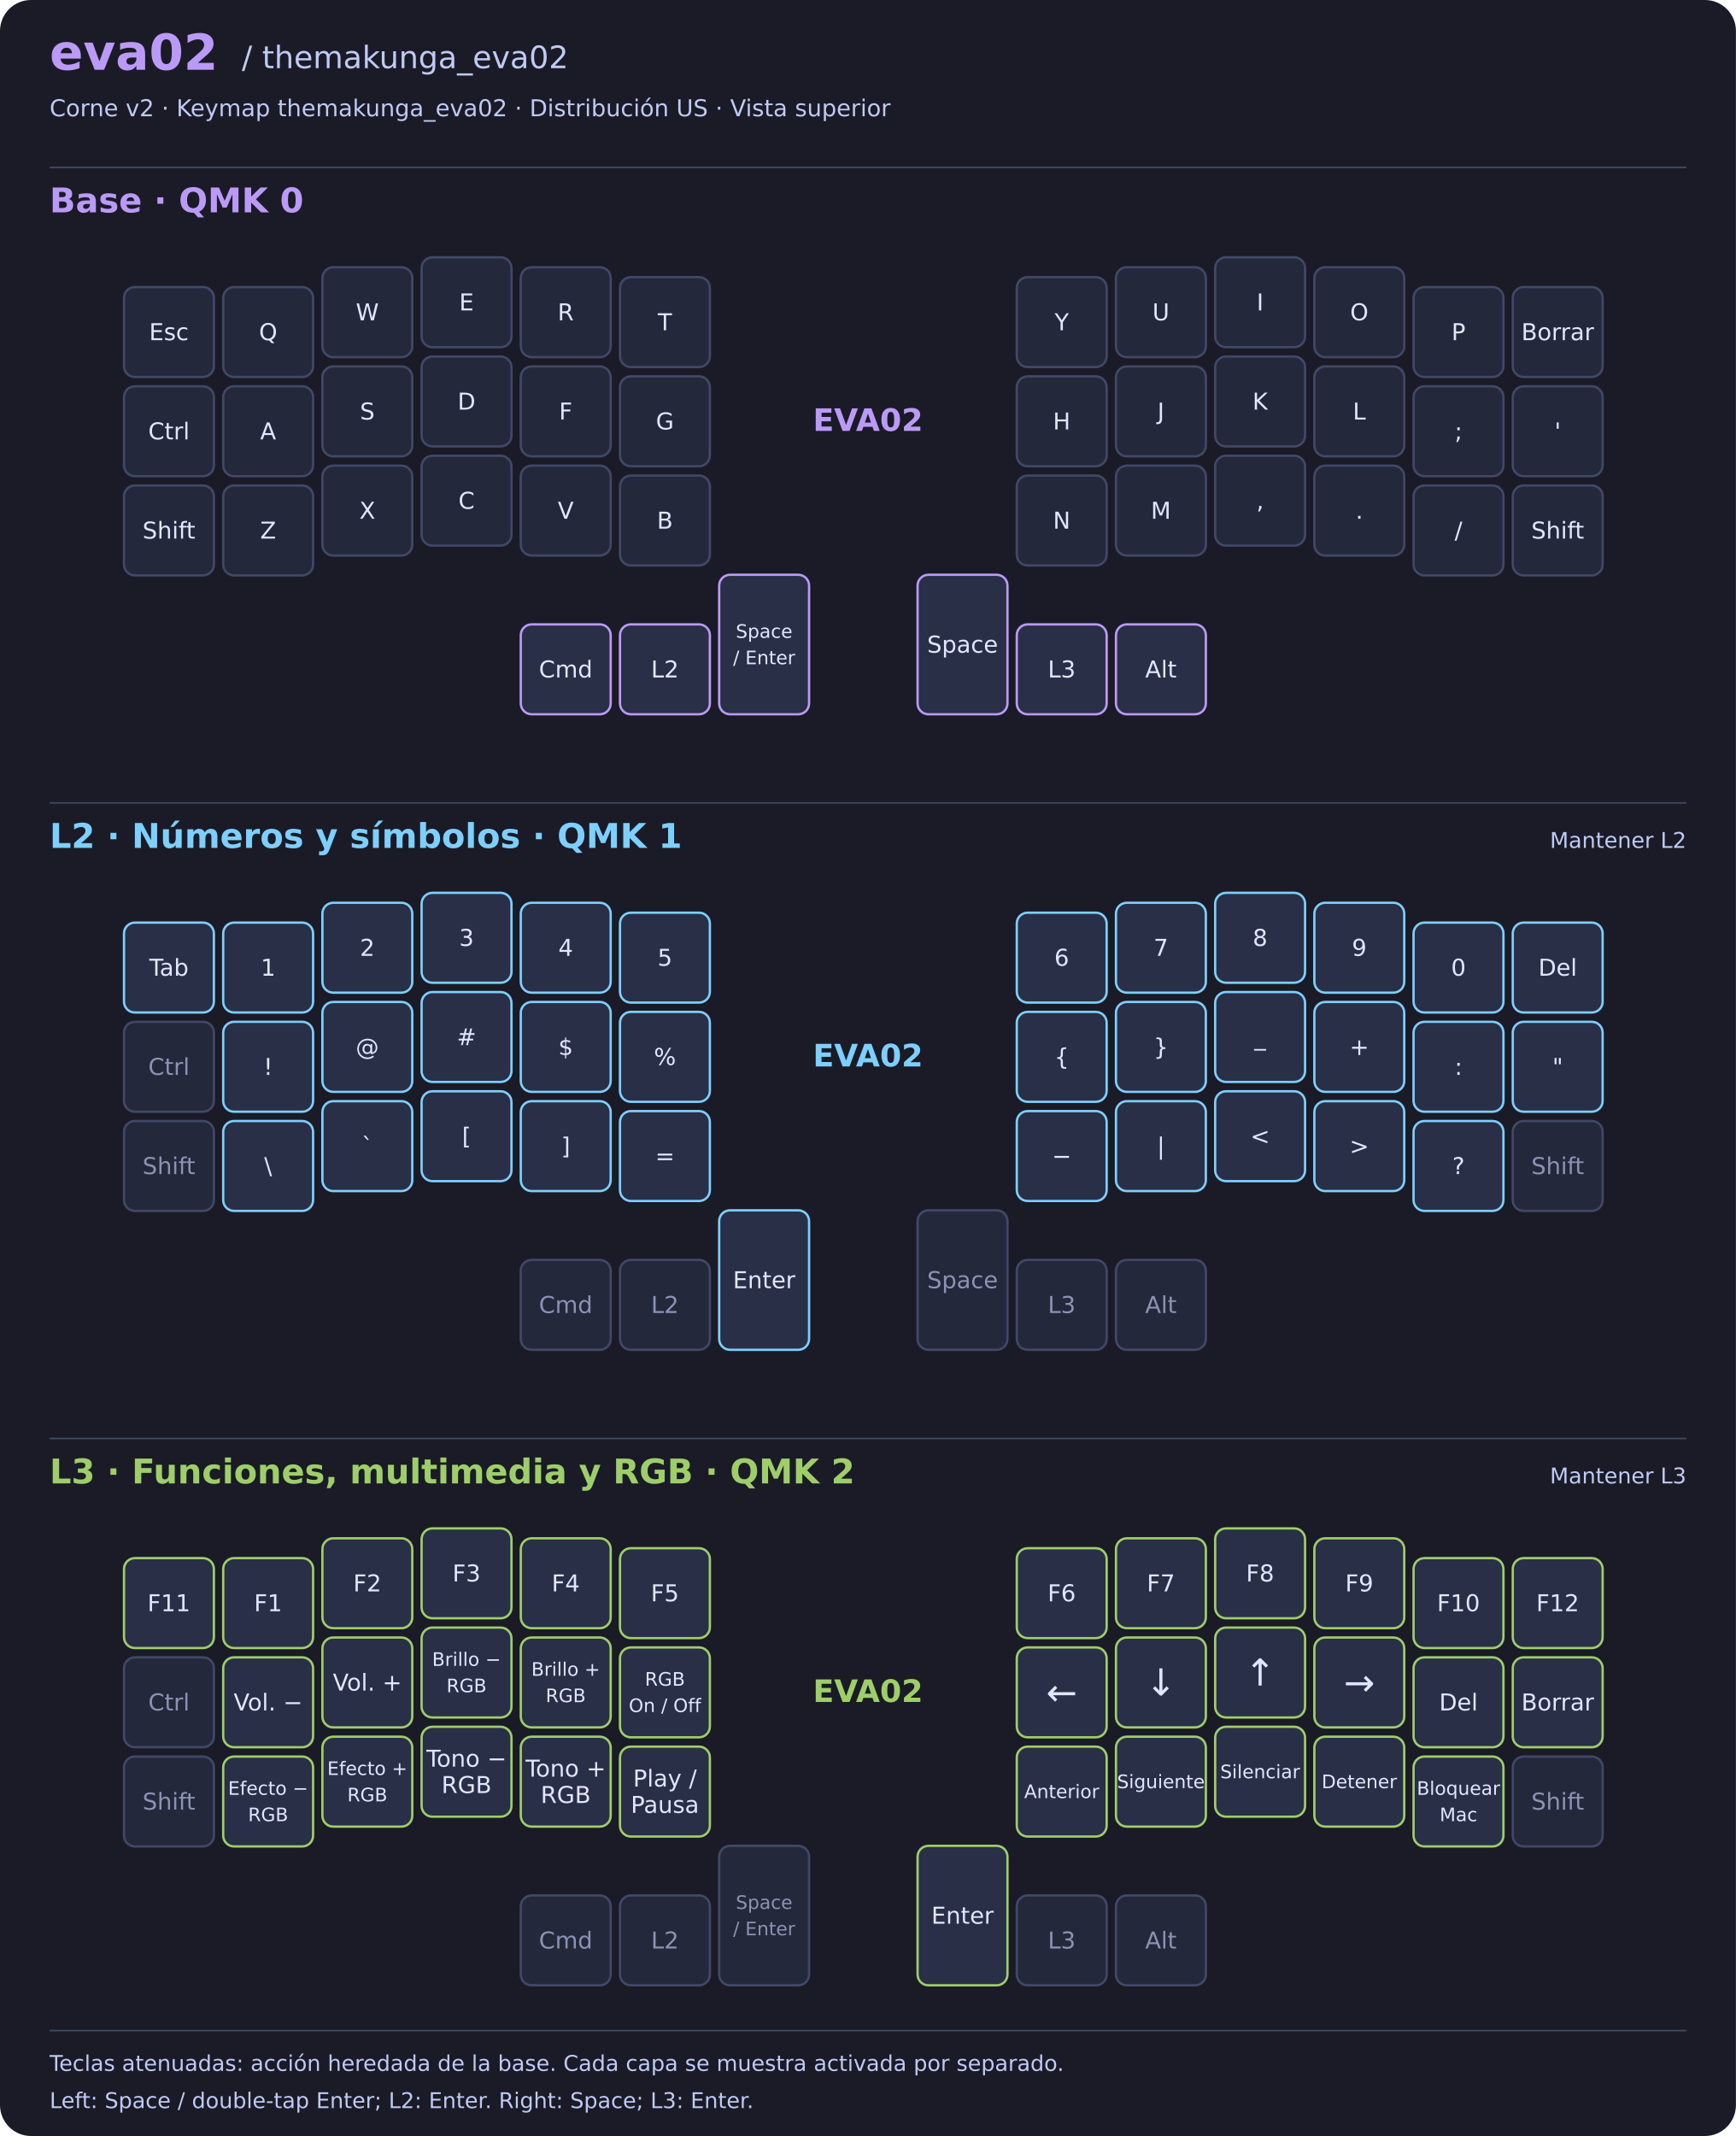
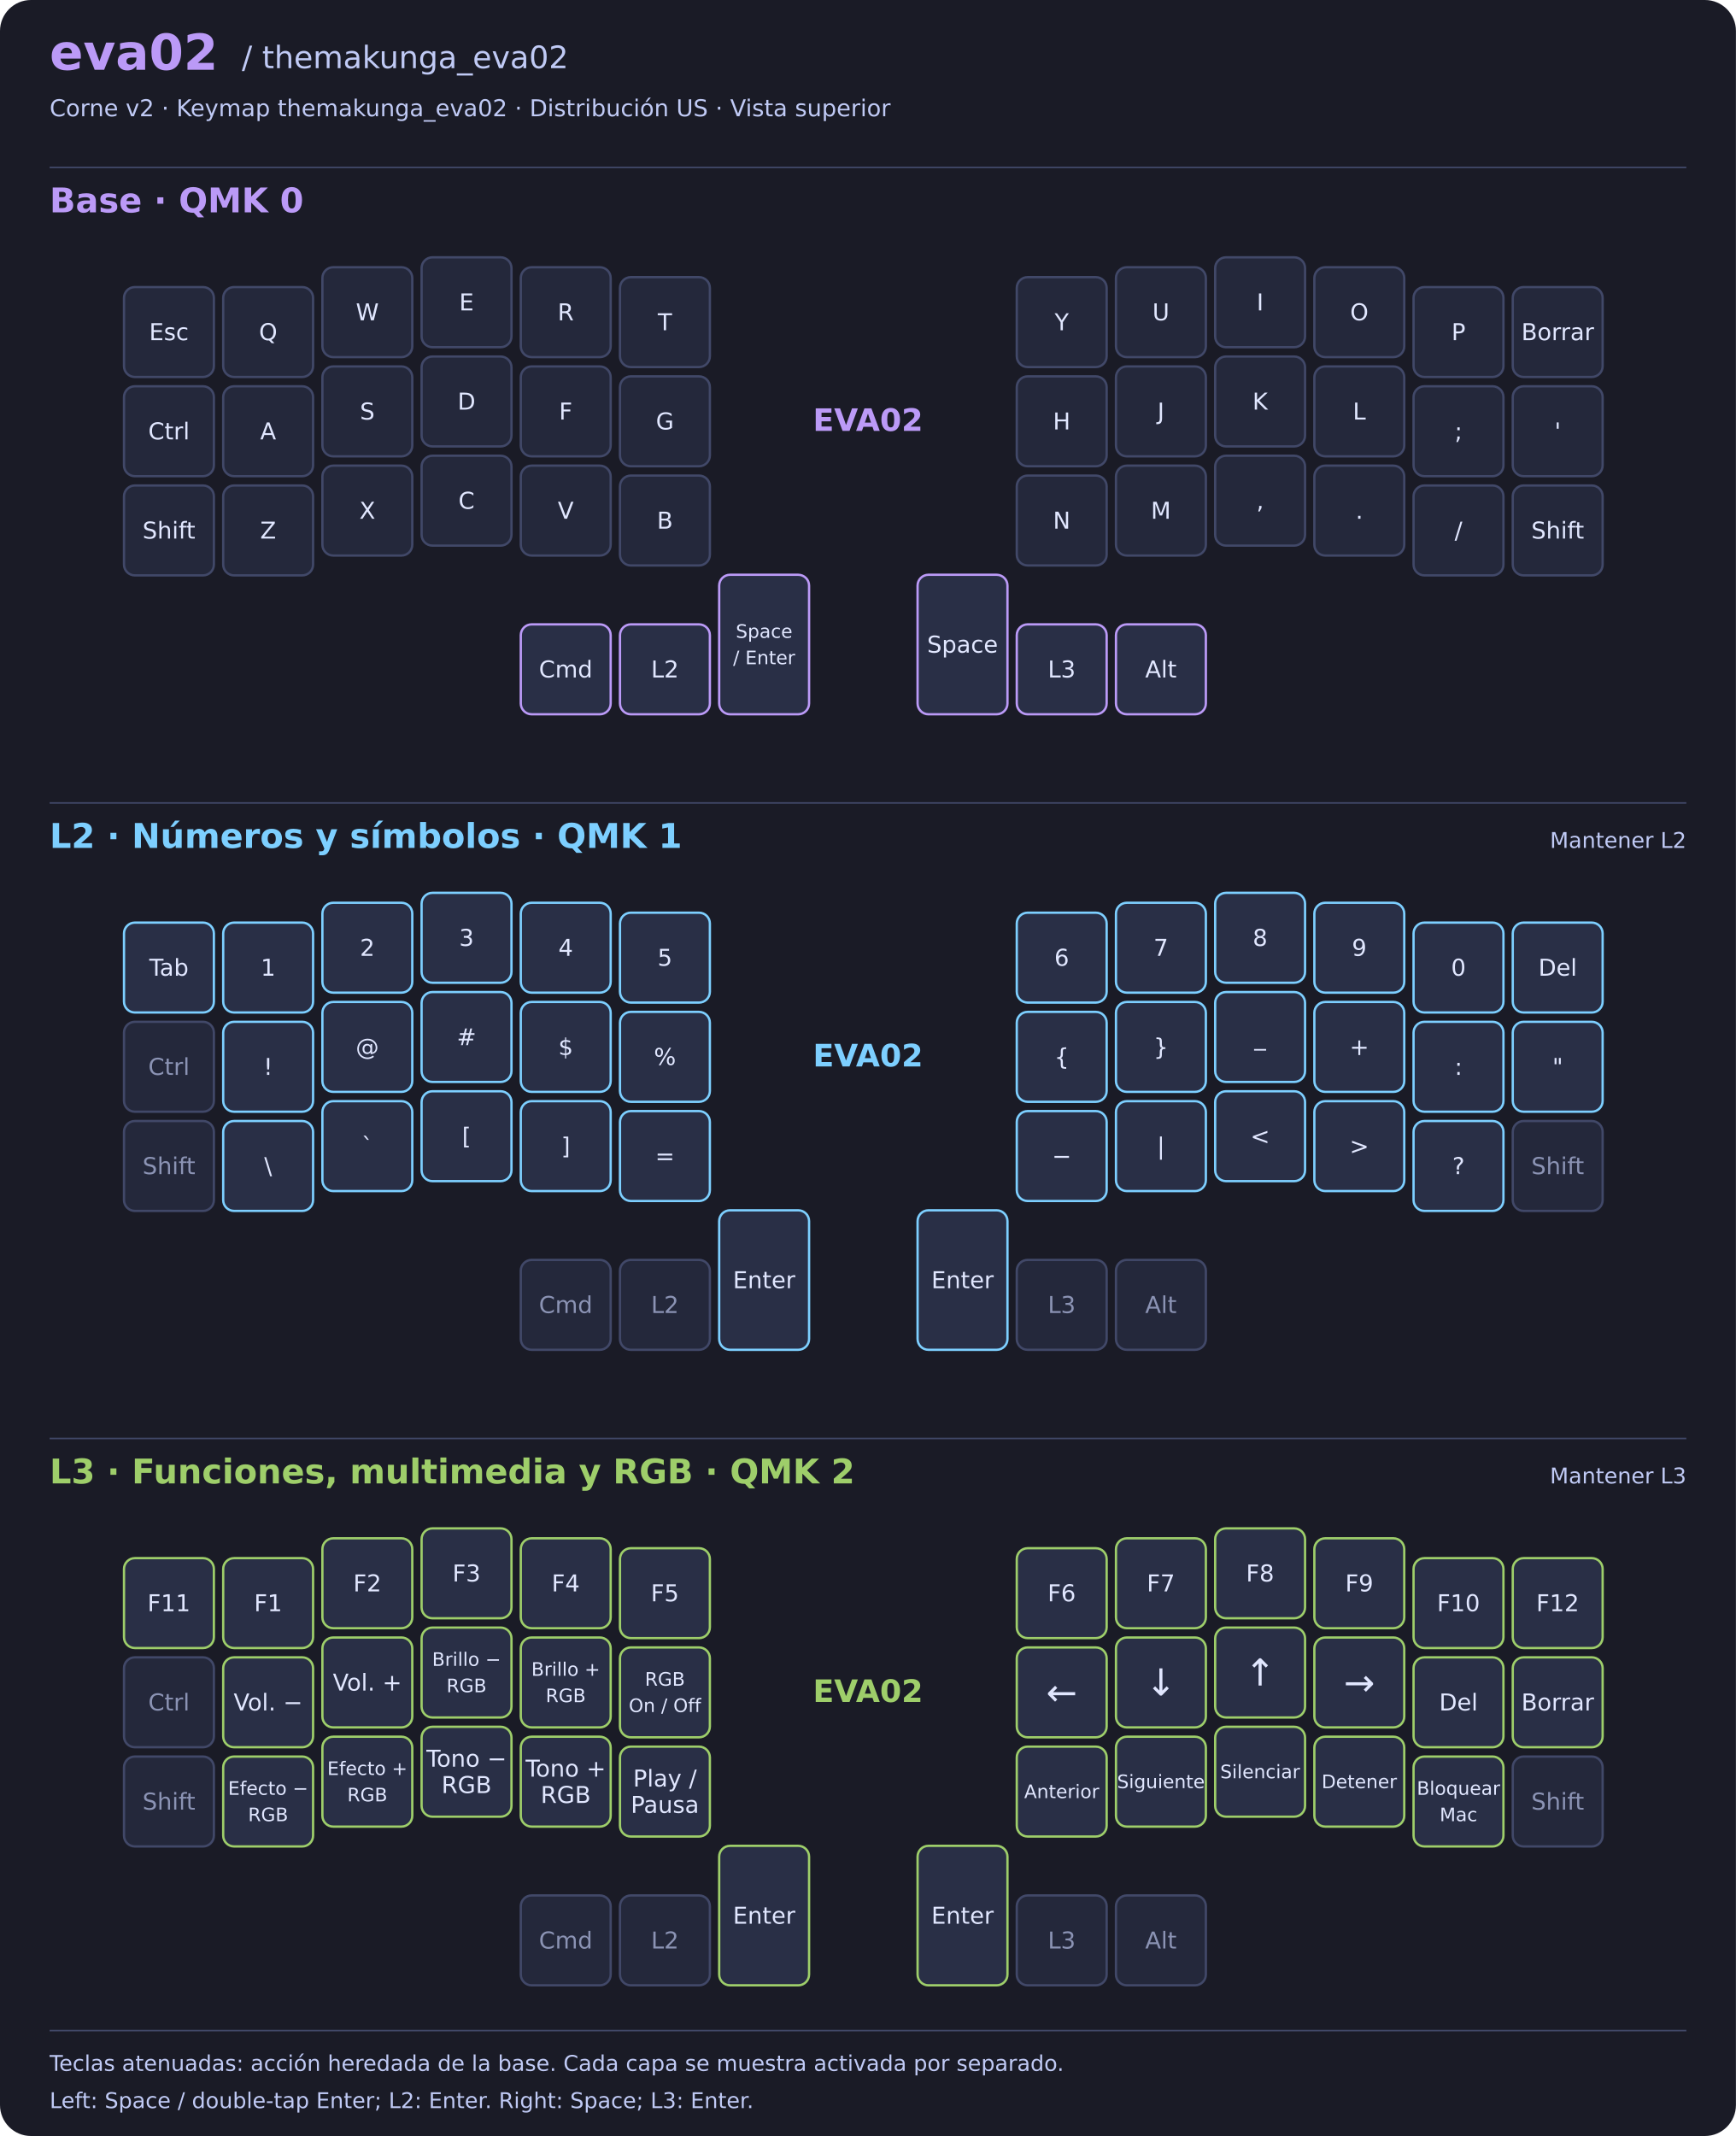
<svg xmlns="http://www.w3.org/2000/svg" width="1120" height="1378" viewBox="0 0 1120 1378" role="img" aria-labelledby="title description">
  <rect width="1120" height="1378" rx="20" fill="#1A1B26" />
  <g font-family="DejaVu Sans, Arial, sans-serif">
    <text x="32" y="45" font-size="32" fill="#BB9AF7" text-anchor="start" font-weight="bold">eva02</text>
    <text x="156" y="44" font-size="20" fill="#C0CAF5" text-anchor="start" font-weight="normal">/ themakunga_eva02</text>
    <text x="32" y="75" font-size="15" fill="#C0CAF5" text-anchor="start" font-weight="normal">Corne v2 · Keymap themakunga_eva02 · Distribución US · Vista superior</text>
    <path d="M32 108 H1088" stroke="#414868" />
    <text x="32" y="137" font-size="22" fill="#BB9AF7" text-anchor="start" font-weight="bold">Base · QMK 0</text>
    <g>
      <rect x="80" y="185.2" width="58" height="58" rx="7" fill="#24283B" stroke="#414868" stroke-width="1.5" />
      <text x="109" y="219.45" font-size="15" fill="#E1E7FF" text-anchor="middle" font-weight="normal">Esc</text>
    </g>
    <g>
      <rect x="144" y="185.2" width="58" height="58" rx="7" fill="#24283B" stroke="#414868" stroke-width="1.5" />
      <text x="173" y="219.45" font-size="15" fill="#E1E7FF" text-anchor="middle" font-weight="normal">Q</text>
    </g>
    <g>
      <rect x="208" y="172.4" width="58" height="58" rx="7" fill="#24283B" stroke="#414868" stroke-width="1.5" />
      <text x="237" y="206.65" font-size="15" fill="#E1E7FF" text-anchor="middle" font-weight="normal">W</text>
    </g>
    <g>
      <rect x="272" y="166" width="58" height="58" rx="7" fill="#24283B" stroke="#414868" stroke-width="1.5" />
      <text x="301" y="200.25" font-size="15" fill="#E1E7FF" text-anchor="middle" font-weight="normal">E</text>
    </g>
    <g>
      <rect x="336" y="172.4" width="58" height="58" rx="7" fill="#24283B" stroke="#414868" stroke-width="1.5" />
      <text x="365" y="206.65" font-size="15" fill="#E1E7FF" text-anchor="middle" font-weight="normal">R</text>
    </g>
    <g>
      <rect x="400" y="178.8" width="58" height="58" rx="7" fill="#24283B" stroke="#414868" stroke-width="1.5" />
      <text x="429" y="213.05" font-size="15" fill="#E1E7FF" text-anchor="middle" font-weight="normal">T</text>
    </g>
    <g>
      <rect x="656" y="178.8" width="58" height="58" rx="7" fill="#24283B" stroke="#414868" stroke-width="1.5" />
      <text x="685" y="213.05" font-size="15" fill="#E1E7FF" text-anchor="middle" font-weight="normal">Y</text>
    </g>
    <g>
      <rect x="720" y="172.4" width="58" height="58" rx="7" fill="#24283B" stroke="#414868" stroke-width="1.5" />
      <text x="749" y="206.65" font-size="15" fill="#E1E7FF" text-anchor="middle" font-weight="normal">U</text>
    </g>
    <g>
      <rect x="784" y="166" width="58" height="58" rx="7" fill="#24283B" stroke="#414868" stroke-width="1.5" />
      <text x="813" y="200.25" font-size="15" fill="#E1E7FF" text-anchor="middle" font-weight="normal">I</text>
    </g>
    <g>
      <rect x="848" y="172.4" width="58" height="58" rx="7" fill="#24283B" stroke="#414868" stroke-width="1.5" />
      <text x="877" y="206.65" font-size="15" fill="#E1E7FF" text-anchor="middle" font-weight="normal">O</text>
    </g>
    <g>
      <rect x="912" y="185.2" width="58" height="58" rx="7" fill="#24283B" stroke="#414868" stroke-width="1.5" />
      <text x="941" y="219.45" font-size="15" fill="#E1E7FF" text-anchor="middle" font-weight="normal">P</text>
    </g>
    <g>
      <rect x="976" y="185.2" width="58" height="58" rx="7" fill="#24283B" stroke="#414868" stroke-width="1.5" />
      <text x="1005" y="219.45" font-size="15" fill="#E1E7FF" text-anchor="middle" font-weight="normal">Borrar</text>
    </g>
    <g>
      <rect x="80" y="249.2" width="58" height="58" rx="7" fill="#24283B" stroke="#414868" stroke-width="1.5" />
      <text x="109" y="283.45" font-size="15" fill="#E1E7FF" text-anchor="middle" font-weight="normal">Ctrl</text>
    </g>
    <g>
      <rect x="144" y="249.2" width="58" height="58" rx="7" fill="#24283B" stroke="#414868" stroke-width="1.5" />
      <text x="173" y="283.45" font-size="15" fill="#E1E7FF" text-anchor="middle" font-weight="normal">A</text>
    </g>
    <g>
      <rect x="208" y="236.4" width="58" height="58" rx="7" fill="#24283B" stroke="#414868" stroke-width="1.5" />
      <text x="237" y="270.65" font-size="15" fill="#E1E7FF" text-anchor="middle" font-weight="normal">S</text>
    </g>
    <g>
      <rect x="272" y="230" width="58" height="58" rx="7" fill="#24283B" stroke="#414868" stroke-width="1.5" />
      <text x="301" y="264.25" font-size="15" fill="#E1E7FF" text-anchor="middle" font-weight="normal">D</text>
    </g>
    <g>
      <rect x="336" y="236.4" width="58" height="58" rx="7" fill="#24283B" stroke="#414868" stroke-width="1.5" />
      <text x="365" y="270.65" font-size="15" fill="#E1E7FF" text-anchor="middle" font-weight="normal">F</text>
    </g>
    <g>
      <rect x="400" y="242.8" width="58" height="58" rx="7" fill="#24283B" stroke="#414868" stroke-width="1.5" />
      <text x="429" y="277.05" font-size="15" fill="#E1E7FF" text-anchor="middle" font-weight="normal">G</text>
    </g>
    <g>
      <rect x="656" y="242.8" width="58" height="58" rx="7" fill="#24283B" stroke="#414868" stroke-width="1.5" />
      <text x="685" y="277.05" font-size="15" fill="#E1E7FF" text-anchor="middle" font-weight="normal">H</text>
    </g>
    <g>
      <rect x="720" y="236.4" width="58" height="58" rx="7" fill="#24283B" stroke="#414868" stroke-width="1.5" />
      <text x="749" y="270.65" font-size="15" fill="#E1E7FF" text-anchor="middle" font-weight="normal">J</text>
    </g>
    <g>
      <rect x="784" y="230" width="58" height="58" rx="7" fill="#24283B" stroke="#414868" stroke-width="1.5" />
      <text x="813" y="264.25" font-size="15" fill="#E1E7FF" text-anchor="middle" font-weight="normal">K</text>
    </g>
    <g>
      <rect x="848" y="236.4" width="58" height="58" rx="7" fill="#24283B" stroke="#414868" stroke-width="1.5" />
      <text x="877" y="270.65" font-size="15" fill="#E1E7FF" text-anchor="middle" font-weight="normal">L</text>
    </g>
    <g>
      <rect x="912" y="249.2" width="58" height="58" rx="7" fill="#24283B" stroke="#414868" stroke-width="1.5" />
      <text x="941" y="283.45" font-size="15" fill="#E1E7FF" text-anchor="middle" font-weight="normal">;</text>
    </g>
    <g>
      <rect x="976" y="249.2" width="58" height="58" rx="7" fill="#24283B" stroke="#414868" stroke-width="1.5" />
      <text x="1005" y="283.45" font-size="15" fill="#E1E7FF" text-anchor="middle" font-weight="normal">'</text>
    </g>
    <g>
      <rect x="80" y="313.2" width="58" height="58" rx="7" fill="#24283B" stroke="#414868" stroke-width="1.5" />
      <text x="109" y="347.45" font-size="15" fill="#E1E7FF" text-anchor="middle" font-weight="normal">Shift</text>
    </g>
    <g>
      <rect x="144" y="313.2" width="58" height="58" rx="7" fill="#24283B" stroke="#414868" stroke-width="1.5" />
      <text x="173" y="347.45" font-size="15" fill="#E1E7FF" text-anchor="middle" font-weight="normal">Z</text>
    </g>
    <g>
      <rect x="208" y="300.4" width="58" height="58" rx="7" fill="#24283B" stroke="#414868" stroke-width="1.5" />
      <text x="237" y="334.65" font-size="15" fill="#E1E7FF" text-anchor="middle" font-weight="normal">X</text>
    </g>
    <g>
      <rect x="272" y="294" width="58" height="58" rx="7" fill="#24283B" stroke="#414868" stroke-width="1.5" />
      <text x="301" y="328.25" font-size="15" fill="#E1E7FF" text-anchor="middle" font-weight="normal">C</text>
    </g>
    <g>
      <rect x="336" y="300.4" width="58" height="58" rx="7" fill="#24283B" stroke="#414868" stroke-width="1.5" />
      <text x="365" y="334.65" font-size="15" fill="#E1E7FF" text-anchor="middle" font-weight="normal">V</text>
    </g>
    <g>
      <rect x="400" y="306.8" width="58" height="58" rx="7" fill="#24283B" stroke="#414868" stroke-width="1.5" />
      <text x="429" y="341.05" font-size="15" fill="#E1E7FF" text-anchor="middle" font-weight="normal">B</text>
    </g>
    <g>
      <rect x="656" y="306.8" width="58" height="58" rx="7" fill="#24283B" stroke="#414868" stroke-width="1.5" />
      <text x="685" y="341.05" font-size="15" fill="#E1E7FF" text-anchor="middle" font-weight="normal">N</text>
    </g>
    <g>
      <rect x="720" y="300.4" width="58" height="58" rx="7" fill="#24283B" stroke="#414868" stroke-width="1.5" />
      <text x="749" y="334.65" font-size="15" fill="#E1E7FF" text-anchor="middle" font-weight="normal">M</text>
    </g>
    <g>
      <rect x="784" y="294" width="58" height="58" rx="7" fill="#24283B" stroke="#414868" stroke-width="1.5" />
      <text x="813" y="328.25" font-size="15" fill="#E1E7FF" text-anchor="middle" font-weight="normal">,</text>
    </g>
    <g>
      <rect x="848" y="300.4" width="58" height="58" rx="7" fill="#24283B" stroke="#414868" stroke-width="1.5" />
      <text x="877" y="334.65" font-size="15" fill="#E1E7FF" text-anchor="middle" font-weight="normal">.</text>
    </g>
    <g>
      <rect x="912" y="313.2" width="58" height="58" rx="7" fill="#24283B" stroke="#414868" stroke-width="1.5" />
      <text x="941" y="347.45" font-size="15" fill="#E1E7FF" text-anchor="middle" font-weight="normal">/</text>
    </g>
    <g>
      <rect x="976" y="313.2" width="58" height="58" rx="7" fill="#24283B" stroke="#414868" stroke-width="1.5" />
      <text x="1005" y="347.45" font-size="15" fill="#E1E7FF" text-anchor="middle" font-weight="normal">Shift</text>
    </g>
    <g>
      <rect x="336" y="402.8" width="58" height="58" rx="7" fill="#292F46" stroke="#BB9AF7" stroke-width="1.5" />
      <text x="365" y="437.05" font-size="15" fill="#E1E7FF" text-anchor="middle" font-weight="normal">Cmd</text>
    </g>
    <g>
      <rect x="400" y="402.8" width="58" height="58" rx="7" fill="#292F46" stroke="#BB9AF7" stroke-width="1.5" />
      <text x="429" y="437.05" font-size="15" fill="#E1E7FF" text-anchor="middle" font-weight="normal">L2</text>
    </g>
    <g>
      <rect x="464" y="370.8" width="58" height="90" rx="7" fill="#292F46" stroke="#BB9AF7" stroke-width="1.5" />
      <text x="493" y="411.5" font-size="12" fill="#E1E7FF" text-anchor="middle" font-weight="normal">Space</text>
      <text x="493" y="428.5" font-size="12" fill="#E1E7FF" text-anchor="middle" font-weight="normal">/ Enter</text>
    </g>
    <g>
      <rect x="592" y="370.8" width="58" height="90" rx="7" fill="#292F46" stroke="#BB9AF7" stroke-width="1.5" />
      <text x="621" y="421.05" font-size="15" fill="#E1E7FF" text-anchor="middle" font-weight="normal">Space</text>
    </g>
    <g>
      <rect x="656" y="402.8" width="58" height="58" rx="7" fill="#292F46" stroke="#BB9AF7" stroke-width="1.5" />
      <text x="685" y="437.05" font-size="15" fill="#E1E7FF" text-anchor="middle" font-weight="normal">L3</text>
    </g>
    <g>
      <rect x="720" y="402.8" width="58" height="58" rx="7" fill="#292F46" stroke="#BB9AF7" stroke-width="1.5" />
      <text x="749" y="437.05" font-size="15" fill="#E1E7FF" text-anchor="middle" font-weight="normal">Alt</text>
    </g>
    <text x="560" y="278" font-size="20" fill="#BB9AF7" text-anchor="middle" font-weight="bold">EVA02</text>
    <path d="M32 518 H1088" stroke="#414868" />
    <text x="32" y="547" font-size="22" fill="#7DCFFF" text-anchor="start" font-weight="bold">L2 · Números y símbolos · QMK 1</text>
    <text x="1088" y="547" font-size="14" fill="#C0CAF5" text-anchor="end" font-weight="normal">Mantener L2</text>
    <g>
      <rect x="80" y="595.2" width="58" height="58" rx="7" fill="#292F46" stroke="#7DCFFF" stroke-width="1.5" />
      <text x="109" y="629.45" font-size="15" fill="#E1E7FF" text-anchor="middle" font-weight="normal">Tab</text>
    </g>
    <g>
      <rect x="144" y="595.2" width="58" height="58" rx="7" fill="#292F46" stroke="#7DCFFF" stroke-width="1.5" />
      <text x="173" y="629.45" font-size="15" fill="#E1E7FF" text-anchor="middle" font-weight="normal">1</text>
    </g>
    <g>
      <rect x="208" y="582.4" width="58" height="58" rx="7" fill="#292F46" stroke="#7DCFFF" stroke-width="1.5" />
      <text x="237" y="616.65" font-size="15" fill="#E1E7FF" text-anchor="middle" font-weight="normal">2</text>
    </g>
    <g>
      <rect x="272" y="576" width="58" height="58" rx="7" fill="#292F46" stroke="#7DCFFF" stroke-width="1.5" />
      <text x="301" y="610.25" font-size="15" fill="#E1E7FF" text-anchor="middle" font-weight="normal">3</text>
    </g>
    <g>
      <rect x="336" y="582.4" width="58" height="58" rx="7" fill="#292F46" stroke="#7DCFFF" stroke-width="1.5" />
      <text x="365" y="616.65" font-size="15" fill="#E1E7FF" text-anchor="middle" font-weight="normal">4</text>
    </g>
    <g>
      <rect x="400" y="588.8" width="58" height="58" rx="7" fill="#292F46" stroke="#7DCFFF" stroke-width="1.5" />
      <text x="429" y="623.05" font-size="15" fill="#E1E7FF" text-anchor="middle" font-weight="normal">5</text>
    </g>
    <g>
      <rect x="656" y="588.8" width="58" height="58" rx="7" fill="#292F46" stroke="#7DCFFF" stroke-width="1.5" />
      <text x="685" y="623.05" font-size="15" fill="#E1E7FF" text-anchor="middle" font-weight="normal">6</text>
    </g>
    <g>
      <rect x="720" y="582.4" width="58" height="58" rx="7" fill="#292F46" stroke="#7DCFFF" stroke-width="1.5" />
      <text x="749" y="616.65" font-size="15" fill="#E1E7FF" text-anchor="middle" font-weight="normal">7</text>
    </g>
    <g>
      <rect x="784" y="576" width="58" height="58" rx="7" fill="#292F46" stroke="#7DCFFF" stroke-width="1.5" />
      <text x="813" y="610.25" font-size="15" fill="#E1E7FF" text-anchor="middle" font-weight="normal">8</text>
    </g>
    <g>
      <rect x="848" y="582.4" width="58" height="58" rx="7" fill="#292F46" stroke="#7DCFFF" stroke-width="1.5" />
      <text x="877" y="616.65" font-size="15" fill="#E1E7FF" text-anchor="middle" font-weight="normal">9</text>
    </g>
    <g>
      <rect x="912" y="595.2" width="58" height="58" rx="7" fill="#292F46" stroke="#7DCFFF" stroke-width="1.5" />
      <text x="941" y="629.45" font-size="15" fill="#E1E7FF" text-anchor="middle" font-weight="normal">0</text>
    </g>
    <g>
      <rect x="976" y="595.2" width="58" height="58" rx="7" fill="#292F46" stroke="#7DCFFF" stroke-width="1.5" />
      <text x="1005" y="629.45" font-size="15" fill="#E1E7FF" text-anchor="middle" font-weight="normal">Del</text>
    </g>
    <g>
      <rect x="80" y="659.2" width="58" height="58" rx="7" fill="#24283B" stroke="#414868" stroke-width="1.5" />
      <text x="109" y="693.45" font-size="15" fill="#8B93B4" text-anchor="middle" font-weight="normal">Ctrl</text>
    </g>
    <g>
      <rect x="144" y="659.2" width="58" height="58" rx="7" fill="#292F46" stroke="#7DCFFF" stroke-width="1.5" />
      <text x="173" y="693.45" font-size="15" fill="#E1E7FF" text-anchor="middle" font-weight="normal">!</text>
    </g>
    <g>
      <rect x="208" y="646.4" width="58" height="58" rx="7" fill="#292F46" stroke="#7DCFFF" stroke-width="1.5" />
      <text x="237" y="680.65" font-size="15" fill="#E1E7FF" text-anchor="middle" font-weight="normal">@</text>
    </g>
    <g>
      <rect x="272" y="640" width="58" height="58" rx="7" fill="#292F46" stroke="#7DCFFF" stroke-width="1.5" />
      <text x="301" y="674.25" font-size="15" fill="#E1E7FF" text-anchor="middle" font-weight="normal">#</text>
    </g>
    <g>
      <rect x="336" y="646.4" width="58" height="58" rx="7" fill="#292F46" stroke="#7DCFFF" stroke-width="1.5" />
      <text x="365" y="680.65" font-size="15" fill="#E1E7FF" text-anchor="middle" font-weight="normal">$</text>
    </g>
    <g>
      <rect x="400" y="652.8" width="58" height="58" rx="7" fill="#292F46" stroke="#7DCFFF" stroke-width="1.5" />
      <text x="429" y="687.05" font-size="15" fill="#E1E7FF" text-anchor="middle" font-weight="normal">%</text>
    </g>
    <g>
      <rect x="656" y="652.8" width="58" height="58" rx="7" fill="#292F46" stroke="#7DCFFF" stroke-width="1.5" />
      <text x="685" y="687.05" font-size="15" fill="#E1E7FF" text-anchor="middle" font-weight="normal">{</text>
    </g>
    <g>
      <rect x="720" y="646.4" width="58" height="58" rx="7" fill="#292F46" stroke="#7DCFFF" stroke-width="1.5" />
      <text x="749" y="680.65" font-size="15" fill="#E1E7FF" text-anchor="middle" font-weight="normal">}</text>
    </g>
    <g>
      <rect x="784" y="640" width="58" height="58" rx="7" fill="#292F46" stroke="#7DCFFF" stroke-width="1.5" />
      <text x="813" y="674.25" font-size="15" fill="#E1E7FF" text-anchor="middle" font-weight="normal">_</text>
    </g>
    <g>
      <rect x="848" y="646.4" width="58" height="58" rx="7" fill="#292F46" stroke="#7DCFFF" stroke-width="1.5" />
      <text x="877" y="680.65" font-size="15" fill="#E1E7FF" text-anchor="middle" font-weight="normal">+</text>
    </g>
    <g>
      <rect x="912" y="659.2" width="58" height="58" rx="7" fill="#292F46" stroke="#7DCFFF" stroke-width="1.5" />
      <text x="941" y="693.45" font-size="15" fill="#E1E7FF" text-anchor="middle" font-weight="normal">:</text>
    </g>
    <g>
      <rect x="976" y="659.2" width="58" height="58" rx="7" fill="#292F46" stroke="#7DCFFF" stroke-width="1.5" />
      <text x="1005" y="693.45" font-size="15" fill="#E1E7FF" text-anchor="middle" font-weight="normal">"</text>
    </g>
    <g>
      <rect x="80" y="723.2" width="58" height="58" rx="7" fill="#24283B" stroke="#414868" stroke-width="1.5" />
      <text x="109" y="757.45" font-size="15" fill="#8B93B4" text-anchor="middle" font-weight="normal">Shift</text>
    </g>
    <g>
      <rect x="144" y="723.2" width="58" height="58" rx="7" fill="#292F46" stroke="#7DCFFF" stroke-width="1.5" />
      <text x="173" y="757.45" font-size="15" fill="#E1E7FF" text-anchor="middle" font-weight="normal">\</text>
    </g>
    <g>
      <rect x="208" y="710.4" width="58" height="58" rx="7" fill="#292F46" stroke="#7DCFFF" stroke-width="1.5" />
      <text x="237" y="744.65" font-size="15" fill="#E1E7FF" text-anchor="middle" font-weight="normal">`</text>
    </g>
    <g>
      <rect x="272" y="704" width="58" height="58" rx="7" fill="#292F46" stroke="#7DCFFF" stroke-width="1.5" />
      <text x="301" y="738.25" font-size="15" fill="#E1E7FF" text-anchor="middle" font-weight="normal">[</text>
    </g>
    <g>
      <rect x="336" y="710.4" width="58" height="58" rx="7" fill="#292F46" stroke="#7DCFFF" stroke-width="1.5" />
      <text x="365" y="744.65" font-size="15" fill="#E1E7FF" text-anchor="middle" font-weight="normal">]</text>
    </g>
    <g>
      <rect x="400" y="716.8" width="58" height="58" rx="7" fill="#292F46" stroke="#7DCFFF" stroke-width="1.5" />
      <text x="429" y="751.05" font-size="15" fill="#E1E7FF" text-anchor="middle" font-weight="normal">=</text>
    </g>
    <g>
      <rect x="656" y="716.8" width="58" height="58" rx="7" fill="#292F46" stroke="#7DCFFF" stroke-width="1.5" />
      <text x="685" y="751.05" font-size="15" fill="#E1E7FF" text-anchor="middle" font-weight="normal">−</text>
    </g>
    <g>
      <rect x="720" y="710.4" width="58" height="58" rx="7" fill="#292F46" stroke="#7DCFFF" stroke-width="1.5" />
      <text x="749" y="744.65" font-size="15" fill="#E1E7FF" text-anchor="middle" font-weight="normal">|</text>
    </g>
    <g>
      <rect x="784" y="704" width="58" height="58" rx="7" fill="#292F46" stroke="#7DCFFF" stroke-width="1.5" />
      <text x="813" y="738.25" font-size="15" fill="#E1E7FF" text-anchor="middle" font-weight="normal">&lt;</text>
    </g>
    <g>
      <rect x="848" y="710.4" width="58" height="58" rx="7" fill="#292F46" stroke="#7DCFFF" stroke-width="1.5" />
      <text x="877" y="744.65" font-size="15" fill="#E1E7FF" text-anchor="middle" font-weight="normal">&gt;</text>
    </g>
    <g>
      <rect x="912" y="723.2" width="58" height="58" rx="7" fill="#292F46" stroke="#7DCFFF" stroke-width="1.5" />
      <text x="941" y="757.45" font-size="15" fill="#E1E7FF" text-anchor="middle" font-weight="normal">?</text>
    </g>
    <g>
      <rect x="976" y="723.2" width="58" height="58" rx="7" fill="#24283B" stroke="#414868" stroke-width="1.5" />
      <text x="1005" y="757.45" font-size="15" fill="#8B93B4" text-anchor="middle" font-weight="normal">Shift</text>
    </g>
    <g>
      <rect x="336" y="812.8" width="58" height="58" rx="7" fill="#24283B" stroke="#414868" stroke-width="1.5" />
      <text x="365" y="847.05" font-size="15" fill="#8B93B4" text-anchor="middle" font-weight="normal">Cmd</text>
    </g>
    <g>
      <rect x="400" y="812.8" width="58" height="58" rx="7" fill="#24283B" stroke="#414868" stroke-width="1.5" />
      <text x="429" y="847.05" font-size="15" fill="#8B93B4" text-anchor="middle" font-weight="normal">L2</text>
    </g>
    <g>
      <rect x="464" y="780.8" width="58" height="90" rx="7" fill="#292F46" stroke="#7DCFFF" stroke-width="1.5" />
      <text x="493" y="831.05" font-size="15" fill="#E1E7FF" text-anchor="middle" font-weight="normal">Enter</text>
    </g>
    <g>
-       <rect x="592" y="780.8" width="58" height="90" rx="7" fill="#24283B" stroke="#414868" stroke-width="1.5" />
-       <text x="621" y="831.05" font-size="15" fill="#8B93B4" text-anchor="middle" font-weight="normal">Space</text>
+       <rect x="592" y="780.8" width="58" height="90" rx="7" fill="#292F46" stroke="#7DCFFF" stroke-width="1.5" />
+       <text x="621" y="831.05" font-size="15" fill="#E1E7FF" text-anchor="middle" font-weight="normal">Enter</text>
    </g>
    <g>
      <rect x="656" y="812.8" width="58" height="58" rx="7" fill="#24283B" stroke="#414868" stroke-width="1.5" />
      <text x="685" y="847.05" font-size="15" fill="#8B93B4" text-anchor="middle" font-weight="normal">L3</text>
    </g>
    <g>
      <rect x="720" y="812.8" width="58" height="58" rx="7" fill="#24283B" stroke="#414868" stroke-width="1.5" />
      <text x="749" y="847.05" font-size="15" fill="#8B93B4" text-anchor="middle" font-weight="normal">Alt</text>
    </g>
    <text x="560" y="688" font-size="20" fill="#7DCFFF" text-anchor="middle" font-weight="bold">EVA02</text>
    <path d="M32 928 H1088" stroke="#414868" />
    <text x="32" y="957" font-size="22" fill="#9ECE6A" text-anchor="start" font-weight="bold">L3 · Funciones, multimedia y RGB · QMK 2</text>
    <text x="1088" y="957" font-size="14" fill="#C0CAF5" text-anchor="end" font-weight="normal">Mantener L3</text>
    <g>
      <rect x="80" y="1005.2" width="58" height="58" rx="7" fill="#292F46" stroke="#9ECE6A" stroke-width="1.5" />
      <text x="109" y="1039.45" font-size="15" fill="#E1E7FF" text-anchor="middle" font-weight="normal">F11</text>
    </g>
    <g>
      <rect x="144" y="1005.2" width="58" height="58" rx="7" fill="#292F46" stroke="#9ECE6A" stroke-width="1.5" />
      <text x="173" y="1039.45" font-size="15" fill="#E1E7FF" text-anchor="middle" font-weight="normal">F1</text>
    </g>
    <g>
      <rect x="208" y="992.4" width="58" height="58" rx="7" fill="#292F46" stroke="#9ECE6A" stroke-width="1.5" />
      <text x="237" y="1026.65" font-size="15" fill="#E1E7FF" text-anchor="middle" font-weight="normal">F2</text>
    </g>
    <g>
      <rect x="272" y="986" width="58" height="58" rx="7" fill="#292F46" stroke="#9ECE6A" stroke-width="1.5" />
      <text x="301" y="1020.25" font-size="15" fill="#E1E7FF" text-anchor="middle" font-weight="normal">F3</text>
    </g>
    <g>
      <rect x="336" y="992.4" width="58" height="58" rx="7" fill="#292F46" stroke="#9ECE6A" stroke-width="1.5" />
      <text x="365" y="1026.65" font-size="15" fill="#E1E7FF" text-anchor="middle" font-weight="normal">F4</text>
    </g>
    <g>
      <rect x="400" y="998.8" width="58" height="58" rx="7" fill="#292F46" stroke="#9ECE6A" stroke-width="1.5" />
      <text x="429" y="1033.05" font-size="15" fill="#E1E7FF" text-anchor="middle" font-weight="normal">F5</text>
    </g>
    <g>
      <rect x="656" y="998.8" width="58" height="58" rx="7" fill="#292F46" stroke="#9ECE6A" stroke-width="1.5" />
      <text x="685" y="1033.05" font-size="15" fill="#E1E7FF" text-anchor="middle" font-weight="normal">F6</text>
    </g>
    <g>
      <rect x="720" y="992.4" width="58" height="58" rx="7" fill="#292F46" stroke="#9ECE6A" stroke-width="1.5" />
      <text x="749" y="1026.65" font-size="15" fill="#E1E7FF" text-anchor="middle" font-weight="normal">F7</text>
    </g>
    <g>
      <rect x="784" y="986" width="58" height="58" rx="7" fill="#292F46" stroke="#9ECE6A" stroke-width="1.5" />
      <text x="813" y="1020.25" font-size="15" fill="#E1E7FF" text-anchor="middle" font-weight="normal">F8</text>
    </g>
    <g>
      <rect x="848" y="992.4" width="58" height="58" rx="7" fill="#292F46" stroke="#9ECE6A" stroke-width="1.5" />
      <text x="877" y="1026.65" font-size="15" fill="#E1E7FF" text-anchor="middle" font-weight="normal">F9</text>
    </g>
    <g>
      <rect x="912" y="1005.2" width="58" height="58" rx="7" fill="#292F46" stroke="#9ECE6A" stroke-width="1.5" />
      <text x="941" y="1039.45" font-size="15" fill="#E1E7FF" text-anchor="middle" font-weight="normal">F10</text>
    </g>
    <g>
      <rect x="976" y="1005.2" width="58" height="58" rx="7" fill="#292F46" stroke="#9ECE6A" stroke-width="1.5" />
      <text x="1005" y="1039.45" font-size="15" fill="#E1E7FF" text-anchor="middle" font-weight="normal">F12</text>
    </g>
    <g>
      <rect x="80" y="1069.2" width="58" height="58" rx="7" fill="#24283B" stroke="#414868" stroke-width="1.5" />
      <text x="109" y="1103.45" font-size="15" fill="#8B93B4" text-anchor="middle" font-weight="normal">Ctrl</text>
    </g>
    <g>
      <rect x="144" y="1069.2" width="58" height="58" rx="7" fill="#292F46" stroke="#9ECE6A" stroke-width="1.5" />
      <text x="173" y="1103.45" font-size="15" fill="#E1E7FF" text-anchor="middle" font-weight="normal">Vol. −</text>
    </g>
    <g>
      <rect x="208" y="1056.4" width="58" height="58" rx="7" fill="#292F46" stroke="#9ECE6A" stroke-width="1.5" />
      <text x="237" y="1090.65" font-size="15" fill="#E1E7FF" text-anchor="middle" font-weight="normal">Vol. +</text>
    </g>
    <g>
      <rect x="272" y="1050" width="58" height="58" rx="7" fill="#292F46" stroke="#9ECE6A" stroke-width="1.5" />
      <text x="301" y="1074.7" font-size="12" fill="#E1E7FF" text-anchor="middle" font-weight="normal">Brillo −</text>
      <text x="301" y="1091.7" font-size="12" fill="#E1E7FF" text-anchor="middle" font-weight="normal">RGB</text>
    </g>
    <g>
      <rect x="336" y="1056.4" width="58" height="58" rx="7" fill="#292F46" stroke="#9ECE6A" stroke-width="1.5" />
      <text x="365" y="1081.1" font-size="12" fill="#E1E7FF" text-anchor="middle" font-weight="normal">Brillo +</text>
      <text x="365" y="1098.1" font-size="12" fill="#E1E7FF" text-anchor="middle" font-weight="normal">RGB</text>
    </g>
    <g>
      <rect x="400" y="1062.8" width="58" height="58" rx="7" fill="#292F46" stroke="#9ECE6A" stroke-width="1.5" />
      <text x="429" y="1087.5" font-size="12" fill="#E1E7FF" text-anchor="middle" font-weight="normal">RGB</text>
      <text x="429" y="1104.5" font-size="12" fill="#E1E7FF" text-anchor="middle" font-weight="normal">On / Off</text>
    </g>
    <g>
      <rect x="656" y="1062.8" width="58" height="58" rx="7" fill="#292F46" stroke="#9ECE6A" stroke-width="1.5" />
      <text x="685" y="1100.2" font-size="24" fill="#E1E7FF" text-anchor="middle" font-weight="normal">←</text>
    </g>
    <g>
      <rect x="720" y="1056.4" width="58" height="58" rx="7" fill="#292F46" stroke="#9ECE6A" stroke-width="1.5" />
      <text x="749" y="1093.8" font-size="24" fill="#E1E7FF" text-anchor="middle" font-weight="normal">↓</text>
    </g>
    <g>
      <rect x="784" y="1050" width="58" height="58" rx="7" fill="#292F46" stroke="#9ECE6A" stroke-width="1.5" />
      <text x="813" y="1087.4" font-size="24" fill="#E1E7FF" text-anchor="middle" font-weight="normal">↑</text>
    </g>
    <g>
      <rect x="848" y="1056.4" width="58" height="58" rx="7" fill="#292F46" stroke="#9ECE6A" stroke-width="1.5" />
      <text x="877" y="1093.8" font-size="24" fill="#E1E7FF" text-anchor="middle" font-weight="normal">→</text>
    </g>
    <g>
      <rect x="912" y="1069.2" width="58" height="58" rx="7" fill="#292F46" stroke="#9ECE6A" stroke-width="1.5" />
      <text x="941" y="1103.45" font-size="15" fill="#E1E7FF" text-anchor="middle" font-weight="normal">Del</text>
    </g>
    <g>
      <rect x="976" y="1069.2" width="58" height="58" rx="7" fill="#292F46" stroke="#9ECE6A" stroke-width="1.5" />
      <text x="1005" y="1103.45" font-size="15" fill="#E1E7FF" text-anchor="middle" font-weight="normal">Borrar</text>
    </g>
    <g>
      <rect x="80" y="1133.2" width="58" height="58" rx="7" fill="#24283B" stroke="#414868" stroke-width="1.5" />
      <text x="109" y="1167.45" font-size="15" fill="#8B93B4" text-anchor="middle" font-weight="normal">Shift</text>
    </g>
    <g>
      <rect x="144" y="1133.2" width="58" height="58" rx="7" fill="#292F46" stroke="#9ECE6A" stroke-width="1.5" />
      <text x="173" y="1157.9" font-size="12" fill="#E1E7FF" text-anchor="middle" font-weight="normal">Efecto −</text>
      <text x="173" y="1174.9" font-size="12" fill="#E1E7FF" text-anchor="middle" font-weight="normal">RGB</text>
    </g>
    <g>
      <rect x="208" y="1120.4" width="58" height="58" rx="7" fill="#292F46" stroke="#9ECE6A" stroke-width="1.5" />
      <text x="237" y="1145.1" font-size="12" fill="#E1E7FF" text-anchor="middle" font-weight="normal">Efecto +</text>
      <text x="237" y="1162.1" font-size="12" fill="#E1E7FF" text-anchor="middle" font-weight="normal">RGB</text>
    </g>
    <g>
      <rect x="272" y="1114" width="58" height="58" rx="7" fill="#292F46" stroke="#9ECE6A" stroke-width="1.5" />
      <text x="301" y="1139.75" font-size="15" fill="#E1E7FF" text-anchor="middle" font-weight="normal">Tono −</text>
      <text x="301" y="1156.75" font-size="15" fill="#E1E7FF" text-anchor="middle" font-weight="normal">RGB</text>
    </g>
    <g>
      <rect x="336" y="1120.4" width="58" height="58" rx="7" fill="#292F46" stroke="#9ECE6A" stroke-width="1.5" />
      <text x="365" y="1146.15" font-size="15" fill="#E1E7FF" text-anchor="middle" font-weight="normal">Tono +</text>
      <text x="365" y="1163.15" font-size="15" fill="#E1E7FF" text-anchor="middle" font-weight="normal">RGB</text>
    </g>
    <g>
      <rect x="400" y="1126.8" width="58" height="58" rx="7" fill="#292F46" stroke="#9ECE6A" stroke-width="1.5" />
      <text x="429" y="1152.55" font-size="15" fill="#E1E7FF" text-anchor="middle" font-weight="normal">Play /</text>
      <text x="429" y="1169.55" font-size="15" fill="#E1E7FF" text-anchor="middle" font-weight="normal">Pausa</text>
    </g>
    <g>
      <rect x="656" y="1126.8" width="58" height="58" rx="7" fill="#292F46" stroke="#9ECE6A" stroke-width="1.5" />
      <text x="685" y="1160" font-size="12" fill="#E1E7FF" text-anchor="middle" font-weight="normal">Anterior</text>
    </g>
    <g>
      <rect x="720" y="1120.4" width="58" height="58" rx="7" fill="#292F46" stroke="#9ECE6A" stroke-width="1.5" />
      <text x="749" y="1153.6" font-size="12" fill="#E1E7FF" text-anchor="middle" font-weight="normal">Siguiente</text>
    </g>
    <g>
      <rect x="784" y="1114" width="58" height="58" rx="7" fill="#292F46" stroke="#9ECE6A" stroke-width="1.5" />
      <text x="813" y="1147.2" font-size="12" fill="#E1E7FF" text-anchor="middle" font-weight="normal">Silenciar</text>
    </g>
    <g>
      <rect x="848" y="1120.4" width="58" height="58" rx="7" fill="#292F46" stroke="#9ECE6A" stroke-width="1.5" />
      <text x="877" y="1153.6" font-size="12" fill="#E1E7FF" text-anchor="middle" font-weight="normal">Detener</text>
    </g>
    <g>
      <rect x="912" y="1133.2" width="58" height="58" rx="7" fill="#292F46" stroke="#9ECE6A" stroke-width="1.5" />
      <text x="941" y="1157.9" font-size="12" fill="#E1E7FF" text-anchor="middle" font-weight="normal">Bloquear</text>
      <text x="941" y="1174.9" font-size="12" fill="#E1E7FF" text-anchor="middle" font-weight="normal">Mac</text>
    </g>
    <g>
      <rect x="976" y="1133.2" width="58" height="58" rx="7" fill="#24283B" stroke="#414868" stroke-width="1.5" />
      <text x="1005" y="1167.45" font-size="15" fill="#8B93B4" text-anchor="middle" font-weight="normal">Shift</text>
    </g>
    <g>
      <rect x="336" y="1222.8" width="58" height="58" rx="7" fill="#24283B" stroke="#414868" stroke-width="1.5" />
      <text x="365" y="1257.05" font-size="15" fill="#8B93B4" text-anchor="middle" font-weight="normal">Cmd</text>
    </g>
    <g>
      <rect x="400" y="1222.8" width="58" height="58" rx="7" fill="#24283B" stroke="#414868" stroke-width="1.5" />
      <text x="429" y="1257.05" font-size="15" fill="#8B93B4" text-anchor="middle" font-weight="normal">L2</text>
    </g>
    <g>
-       <rect x="464" y="1190.8" width="58" height="90" rx="7" fill="#24283B" stroke="#414868" stroke-width="1.5" />
-       <text x="493" y="1231.5" font-size="12" fill="#8B93B4" text-anchor="middle" font-weight="normal">Space</text>
-       <text x="493" y="1248.5" font-size="12" fill="#8B93B4" text-anchor="middle" font-weight="normal">/ Enter</text>
+       <rect x="464" y="1190.8" width="58" height="90" rx="7" fill="#292F46" stroke="#9ECE6A" stroke-width="1.5" />
+       <text x="493" y="1241.05" font-size="15" fill="#E1E7FF" text-anchor="middle" font-weight="normal">Enter</text>
    </g>
    <g>
      <rect x="592" y="1190.8" width="58" height="90" rx="7" fill="#292F46" stroke="#9ECE6A" stroke-width="1.5" />
      <text x="621" y="1241.05" font-size="15" fill="#E1E7FF" text-anchor="middle" font-weight="normal">Enter</text>
    </g>
    <g>
      <rect x="656" y="1222.8" width="58" height="58" rx="7" fill="#24283B" stroke="#414868" stroke-width="1.5" />
      <text x="685" y="1257.05" font-size="15" fill="#8B93B4" text-anchor="middle" font-weight="normal">L3</text>
    </g>
    <g>
      <rect x="720" y="1222.8" width="58" height="58" rx="7" fill="#24283B" stroke="#414868" stroke-width="1.5" />
      <text x="749" y="1257.05" font-size="15" fill="#8B93B4" text-anchor="middle" font-weight="normal">Alt</text>
    </g>
    <text x="560" y="1098" font-size="20" fill="#9ECE6A" text-anchor="middle" font-weight="bold">EVA02</text>
    <path d="M32 1310 H1088" stroke="#414868" />
    <text x="32" y="1336" font-size="14" fill="#C0CAF5" text-anchor="start" font-weight="normal">Teclas atenuadas: acción heredada de la base. Cada capa se muestra activada por separado.</text>
    <text x="32" y="1360" font-size="14" fill="#C0CAF5" text-anchor="start" font-weight="normal">Left: Space / double-tap Enter; L2: Enter. Right: Space; L3: Enter.</text>
  </g>
</svg>
